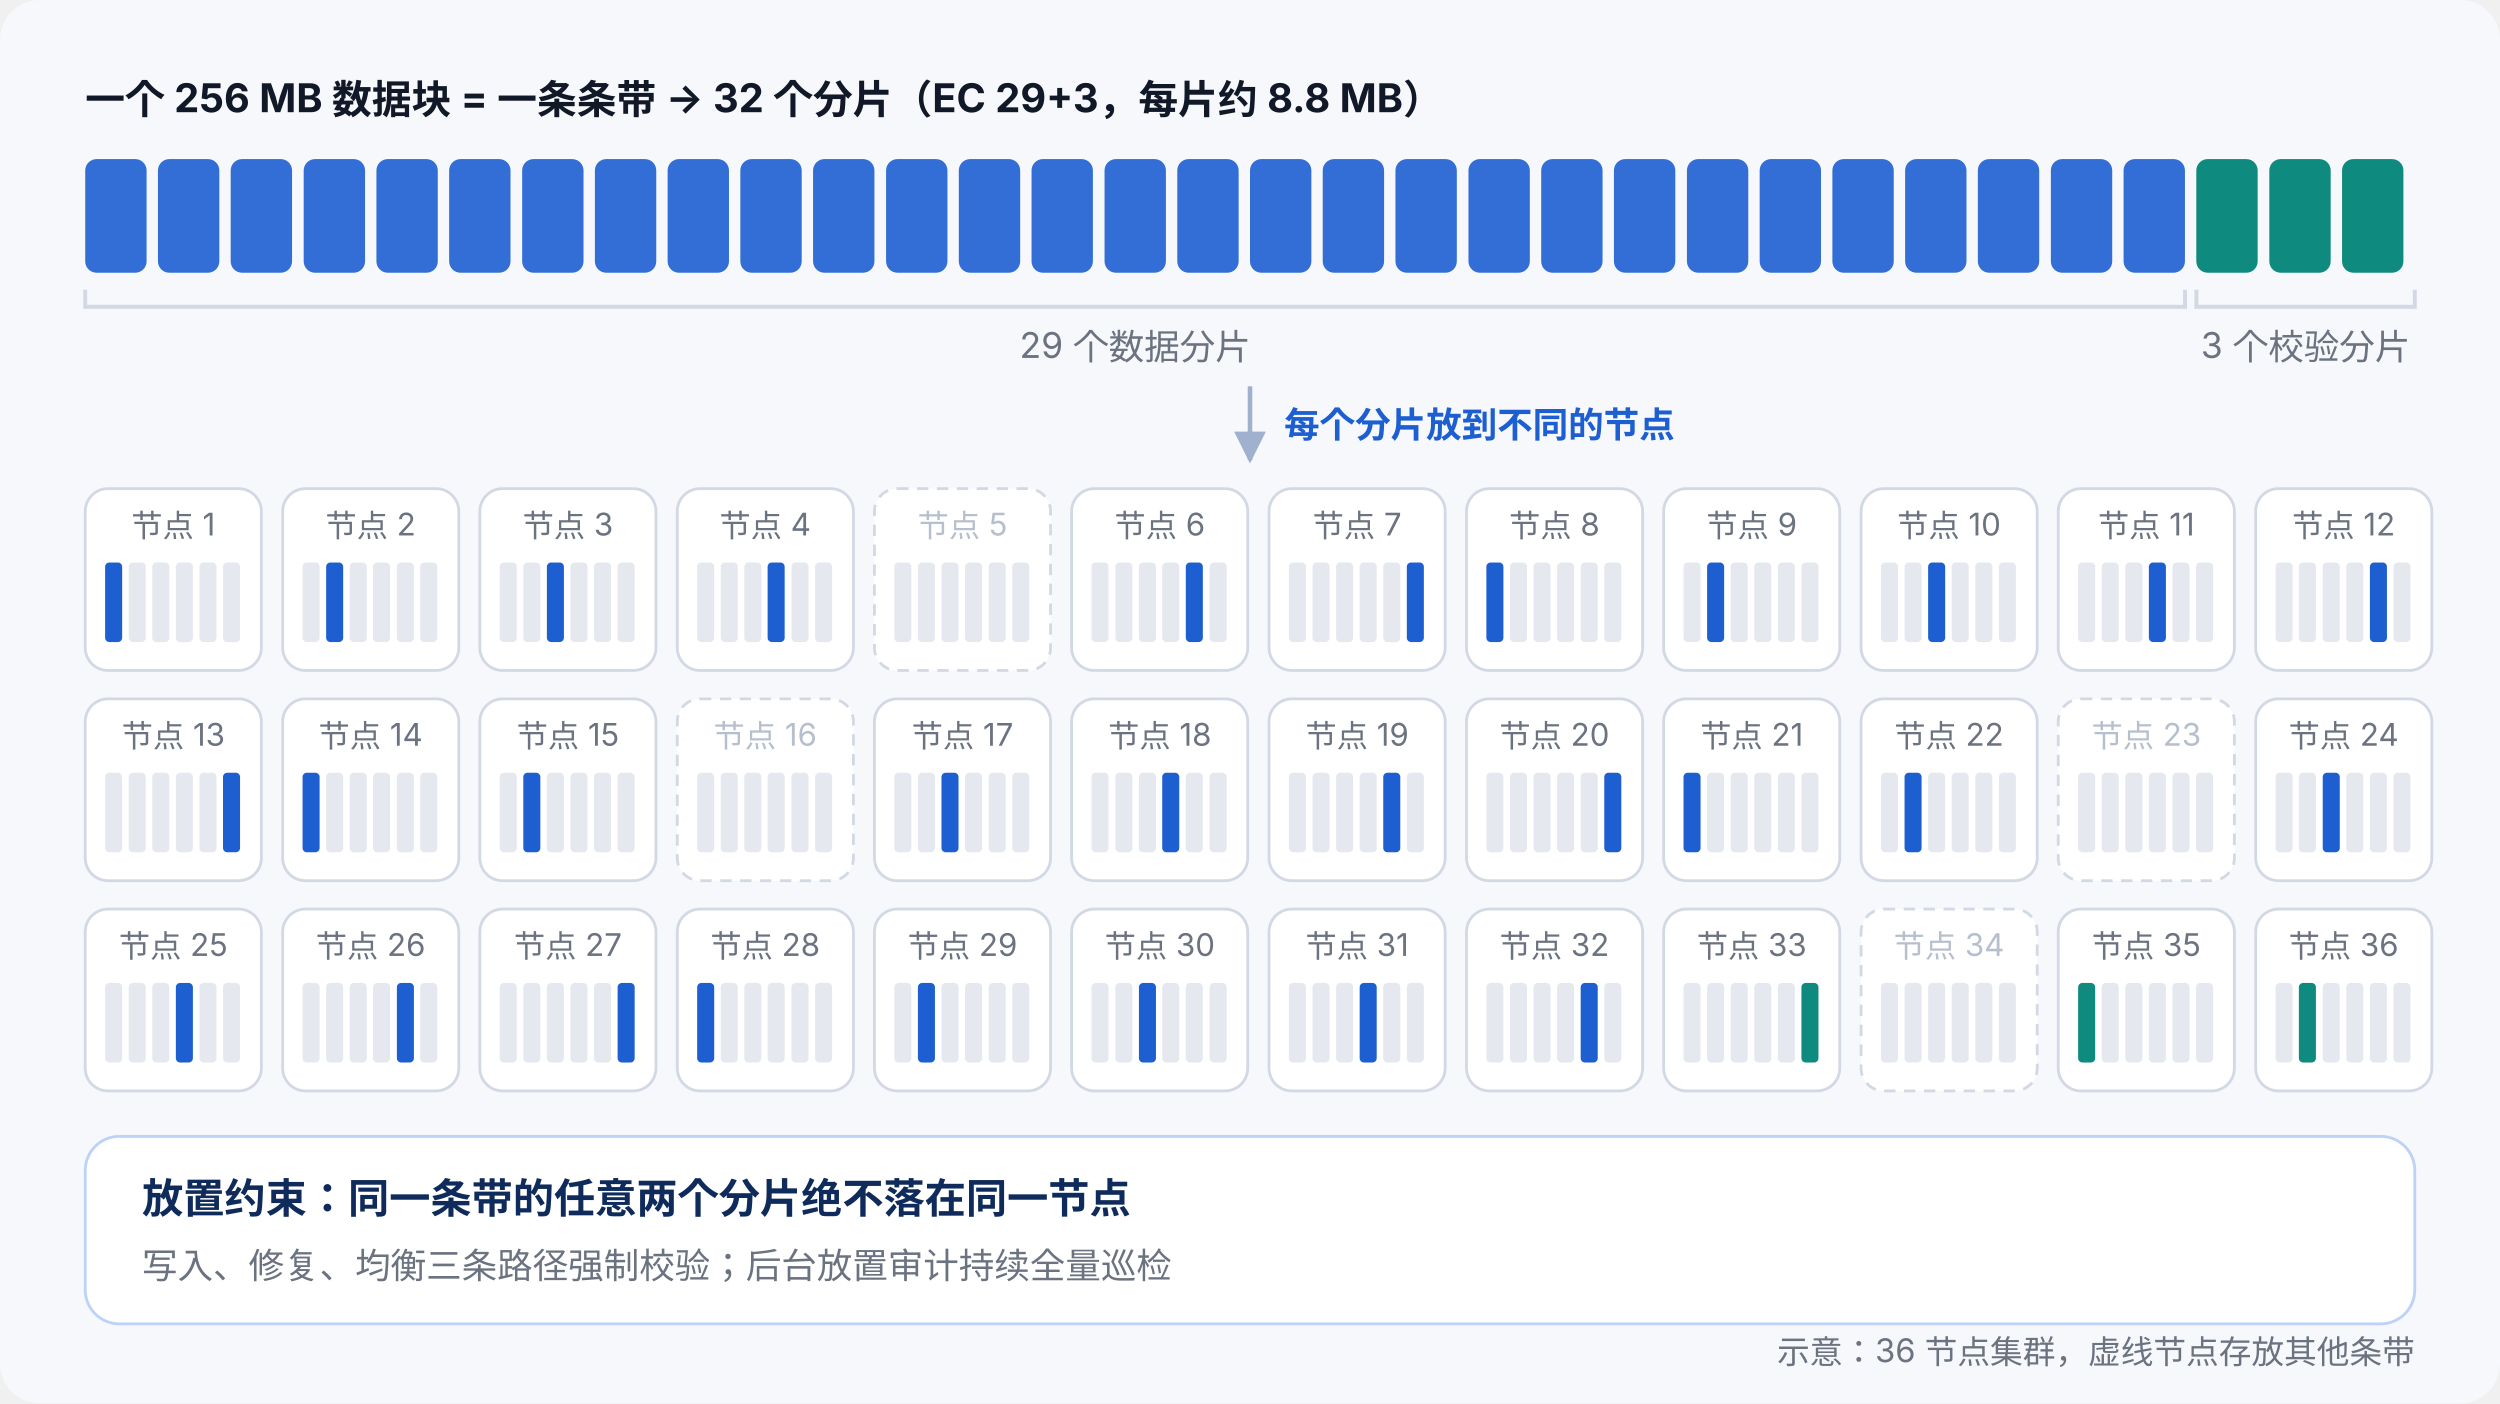
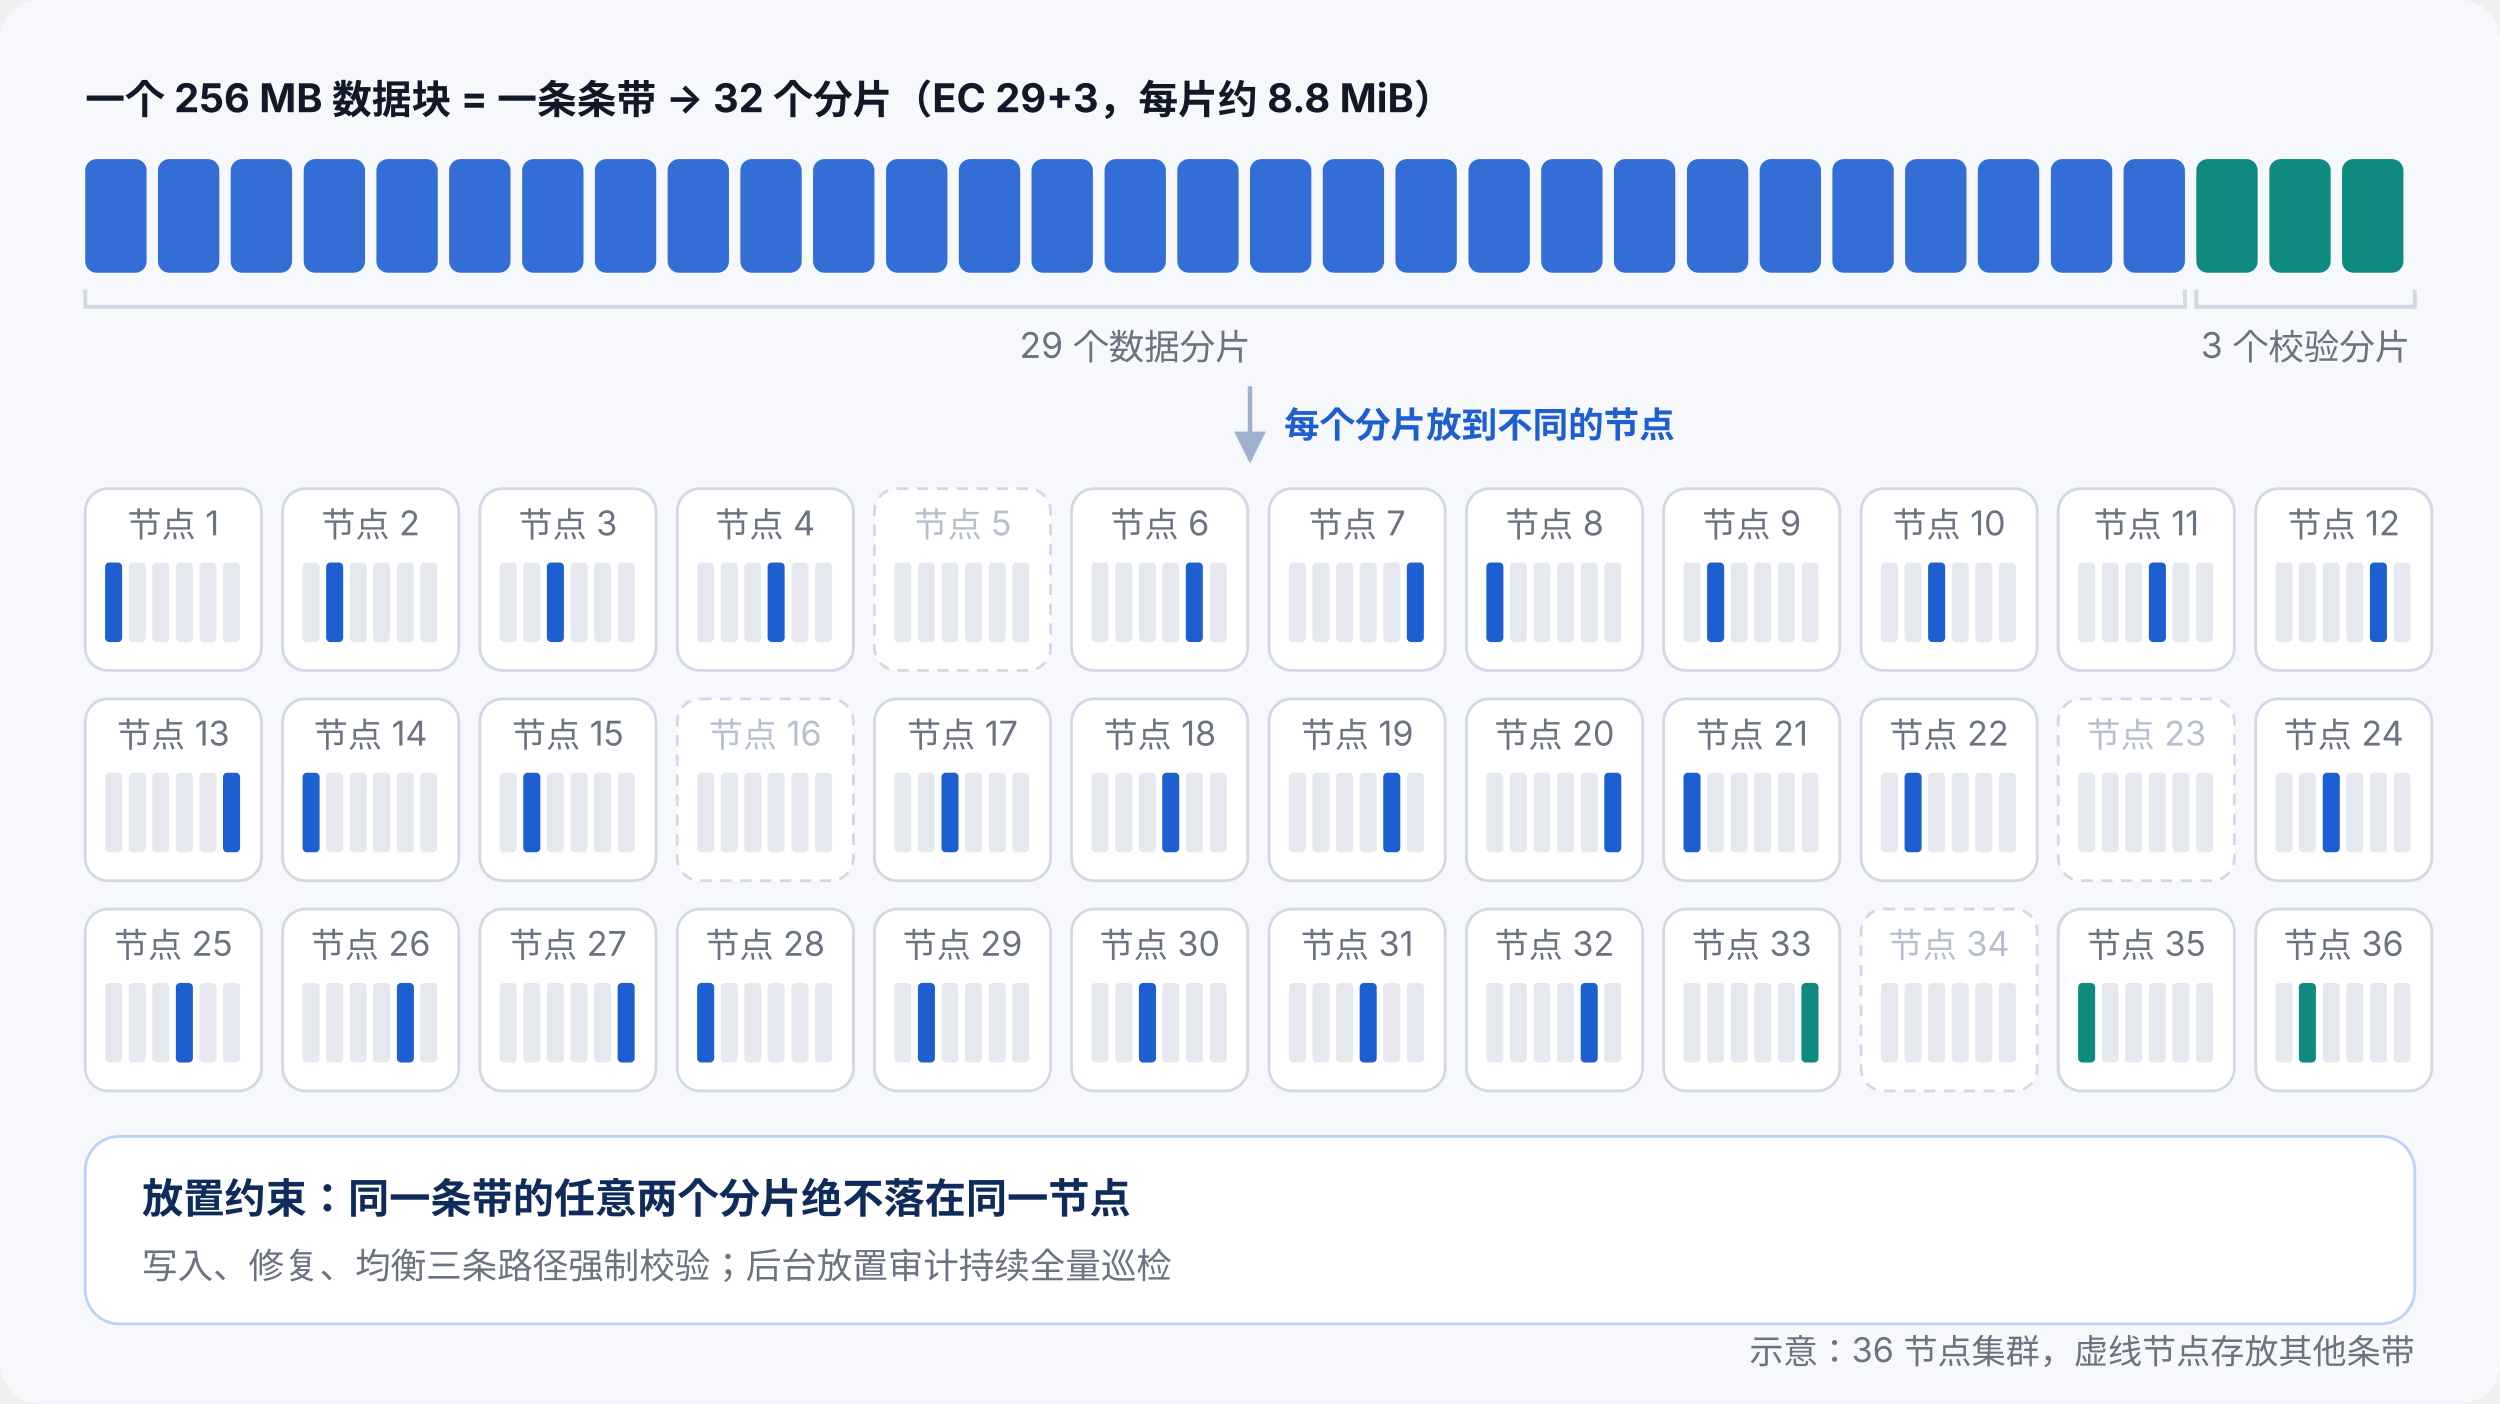
<svg xmlns="http://www.w3.org/2000/svg" viewBox="0 0 880 494" font-family="-apple-system, BlinkMacSystemFont, 'Segoe UI', 'PingFang SC', 'Microsoft YaHei', sans-serif">
  <defs>
    <marker id="ah" viewBox="0 0 10 10" refX="9" refY="5" markerWidth="7" markerHeight="7" orient="auto-start-reverse">
      <path d="M0 0 L10 5 L0 10 z" fill="#9fb1cf" />
    </marker>
    <pattern id="hatch" width="7" height="7" patternUnits="userSpaceOnUse" patternTransform="rotate(45)">
      <rect width="7" height="7" fill="#fbf1df" />
      <line x1="0" y1="0" x2="0" y2="7" stroke="#e6c48a" stroke-width="3" />
    </pattern>
  </defs>
  <rect x="0" y="0" width="880" height="494" rx="14" fill="#f6f8fb" />
-   <text x="30" y="40" font-size="14" fill="#111827" text-anchor="start" font-weight="700">一个 256 MB 数据块 = 一条条带 → 32 个分片（EC 29+3，每片约 8.8 MB）</text>
+   <text x="30" y="40" font-size="14" fill="#111827" text-anchor="start" font-weight="700">一个 256 MB 数据块 = 一条条带 → 32 个分片（EC 29+3，每片约 8.8 MiB）</text>
  <rect x="30.0" y="56" width="21.6" height="40" rx="4" fill="#1d5fd1" opacity="0.9" />
  <rect x="55.6" y="56" width="21.6" height="40" rx="4" fill="#1d5fd1" opacity="0.9" />
  <rect x="81.2" y="56" width="21.6" height="40" rx="4" fill="#1d5fd1" opacity="0.9" />
  <rect x="106.9" y="56" width="21.6" height="40" rx="4" fill="#1d5fd1" opacity="0.9" />
  <rect x="132.5" y="56" width="21.6" height="40" rx="4" fill="#1d5fd1" opacity="0.9" />
  <rect x="158.1" y="56" width="21.6" height="40" rx="4" fill="#1d5fd1" opacity="0.9" />
  <rect x="183.8" y="56" width="21.6" height="40" rx="4" fill="#1d5fd1" opacity="0.9" />
  <rect x="209.4" y="56" width="21.6" height="40" rx="4" fill="#1d5fd1" opacity="0.9" />
  <rect x="235.0" y="56" width="21.6" height="40" rx="4" fill="#1d5fd1" opacity="0.9" />
  <rect x="260.6" y="56" width="21.6" height="40" rx="4" fill="#1d5fd1" opacity="0.9" />
  <rect x="286.2" y="56" width="21.6" height="40" rx="4" fill="#1d5fd1" opacity="0.9" />
  <rect x="311.9" y="56" width="21.6" height="40" rx="4" fill="#1d5fd1" opacity="0.9" />
  <rect x="337.5" y="56" width="21.6" height="40" rx="4" fill="#1d5fd1" opacity="0.9" />
  <rect x="363.1" y="56" width="21.6" height="40" rx="4" fill="#1d5fd1" opacity="0.9" />
  <rect x="388.8" y="56" width="21.6" height="40" rx="4" fill="#1d5fd1" opacity="0.9" />
  <rect x="414.4" y="56" width="21.6" height="40" rx="4" fill="#1d5fd1" opacity="0.9" />
  <rect x="440.0" y="56" width="21.6" height="40" rx="4" fill="#1d5fd1" opacity="0.9" />
  <rect x="465.6" y="56" width="21.6" height="40" rx="4" fill="#1d5fd1" opacity="0.9" />
  <rect x="491.2" y="56" width="21.6" height="40" rx="4" fill="#1d5fd1" opacity="0.9" />
  <rect x="516.9" y="56" width="21.6" height="40" rx="4" fill="#1d5fd1" opacity="0.9" />
  <rect x="542.5" y="56" width="21.6" height="40" rx="4" fill="#1d5fd1" opacity="0.9" />
  <rect x="568.1" y="56" width="21.6" height="40" rx="4" fill="#1d5fd1" opacity="0.9" />
  <rect x="593.8" y="56" width="21.6" height="40" rx="4" fill="#1d5fd1" opacity="0.9" />
  <rect x="619.4" y="56" width="21.6" height="40" rx="4" fill="#1d5fd1" opacity="0.9" />
  <rect x="645.0" y="56" width="21.6" height="40" rx="4" fill="#1d5fd1" opacity="0.9" />
  <rect x="670.6" y="56" width="21.6" height="40" rx="4" fill="#1d5fd1" opacity="0.9" />
  <rect x="696.2" y="56" width="21.6" height="40" rx="4" fill="#1d5fd1" opacity="0.9" />
  <rect x="721.9" y="56" width="21.6" height="40" rx="4" fill="#1d5fd1" opacity="0.9" />
  <rect x="747.5" y="56" width="21.6" height="40" rx="4" fill="#1d5fd1" opacity="0.9" />
  <rect x="773.1" y="56" width="21.6" height="40" rx="4" fill="#0f8a7e" opacity="1" />
  <rect x="798.8" y="56" width="21.6" height="40" rx="4" fill="#0f8a7e" opacity="1" />
  <rect x="824.4" y="56" width="21.6" height="40" rx="4" fill="#0f8a7e" opacity="1" />
  <path d="M30 102 v6 H769.125 v-6" stroke="#d3d9e4" stroke-width="1.4" fill="none" />
  <text x="399.562" y="126" font-size="12.5" fill="#6b7280" text-anchor="middle" font-weight="400">29 个数据分片</text>
  <path d="M773.125 102 v6 H850 v-6" stroke="#d3d9e4" stroke-width="1.4" fill="none" />
  <text x="811.562" y="126" font-size="12.5" fill="#6b7280" text-anchor="middle" font-weight="400">3 个校验分片</text>
  <line x1="440" y1="136" x2="440" y2="162" stroke="#9fb1cf" stroke-width="1.6" marker-end="url(#ah)" />
  <text x="452" y="154" font-size="12.5" fill="#1d5fd1" text-anchor="start" font-weight="600">每个分片放到不同的节点</text>
  <rect x="30.0" y="172" width="62" height="64" rx="8" fill="#fff" stroke="#d3d9e4" />
-   <text x="61.0" y="189" font-size="11" fill="#6b7280" text-anchor="middle" font-weight="400">节点 1</text>
+   <text x="61.0" y="189" font-size="12" fill="#6b7280" text-anchor="middle" font-weight="400">节点 1</text>
  <rect x="37.0" y="198" width="6" height="28" rx="1.5" fill="#1d5fd1" />
  <rect x="45.3" y="198" width="6" height="28" rx="1.5" fill="#e5e8ef" />
  <rect x="53.6" y="198" width="6" height="28" rx="1.5" fill="#e5e8ef" />
  <rect x="61.9" y="198" width="6" height="28" rx="1.5" fill="#e5e8ef" />
  <rect x="70.2" y="198" width="6" height="28" rx="1.5" fill="#e5e8ef" />
  <rect x="78.5" y="198" width="6" height="28" rx="1.5" fill="#e5e8ef" />
  <rect x="99.5" y="172" width="62" height="64" rx="8" fill="#fff" stroke="#d3d9e4" />
-   <text x="130.45" y="189" font-size="11" fill="#6b7280" text-anchor="middle" font-weight="400">节点 2</text>
+   <text x="130.45" y="189" font-size="12" fill="#6b7280" text-anchor="middle" font-weight="400">节点 2</text>
  <rect x="106.5" y="198" width="6" height="28" rx="1.5" fill="#e5e8ef" />
  <rect x="114.8" y="198" width="6" height="28" rx="1.5" fill="#1d5fd1" />
  <rect x="123.1" y="198" width="6" height="28" rx="1.5" fill="#e5e8ef" />
  <rect x="131.3" y="198" width="6" height="28" rx="1.5" fill="#e5e8ef" />
  <rect x="139.7" y="198" width="6" height="28" rx="1.5" fill="#e5e8ef" />
  <rect x="147.9" y="198" width="6" height="28" rx="1.5" fill="#e5e8ef" />
  <rect x="168.9" y="172" width="62" height="64" rx="8" fill="#fff" stroke="#d3d9e4" />
-   <text x="199.9" y="189" font-size="11" fill="#6b7280" text-anchor="middle" font-weight="400">节点 3</text>
+   <text x="199.9" y="189" font-size="12" fill="#6b7280" text-anchor="middle" font-weight="400">节点 3</text>
  <rect x="175.9" y="198" width="6" height="28" rx="1.5" fill="#e5e8ef" />
  <rect x="184.2" y="198" width="6" height="28" rx="1.5" fill="#e5e8ef" />
  <rect x="192.5" y="198" width="6" height="28" rx="1.5" fill="#1d5fd1" />
  <rect x="200.8" y="198" width="6" height="28" rx="1.5" fill="#e5e8ef" />
  <rect x="209.1" y="198" width="6" height="28" rx="1.5" fill="#e5e8ef" />
  <rect x="217.4" y="198" width="6" height="28" rx="1.5" fill="#e5e8ef" />
  <rect x="238.4" y="172" width="62" height="64" rx="8" fill="#fff" stroke="#d3d9e4" />
-   <text x="269.35" y="189" font-size="11" fill="#6b7280" text-anchor="middle" font-weight="400">节点 4</text>
+   <text x="269.35" y="189" font-size="12" fill="#6b7280" text-anchor="middle" font-weight="400">节点 4</text>
  <rect x="245.4" y="198" width="6" height="28" rx="1.5" fill="#e5e8ef" />
  <rect x="253.7" y="198" width="6" height="28" rx="1.5" fill="#e5e8ef" />
  <rect x="262.0" y="198" width="6" height="28" rx="1.5" fill="#e5e8ef" />
  <rect x="270.2" y="198" width="6" height="28" rx="1.5" fill="#1d5fd1" />
  <rect x="278.6" y="198" width="6" height="28" rx="1.5" fill="#e5e8ef" />
  <rect x="286.9" y="198" width="6" height="28" rx="1.5" fill="#e5e8ef" />
  <rect x="307.8" y="172" width="62" height="64" rx="8" fill="#fff" stroke="#d3d9e4" stroke-dasharray="4 3" />
-   <text x="338.8" y="189" font-size="11" fill="#b6bfcd" text-anchor="middle" font-weight="400">节点 5</text>
+   <text x="338.8" y="189" font-size="12" fill="#b6bfcd" text-anchor="middle" font-weight="400">节点 5</text>
  <rect x="314.8" y="198" width="6" height="28" rx="1.5" fill="#e5e8ef" />
  <rect x="323.1" y="198" width="6" height="28" rx="1.5" fill="#e5e8ef" />
  <rect x="331.4" y="198" width="6" height="28" rx="1.5" fill="#e5e8ef" />
  <rect x="339.7" y="198" width="6" height="28" rx="1.5" fill="#e5e8ef" />
  <rect x="348.0" y="198" width="6" height="28" rx="1.5" fill="#e5e8ef" />
  <rect x="356.3" y="198" width="6" height="28" rx="1.5" fill="#e5e8ef" />
  <rect x="377.2" y="172" width="62" height="64" rx="8" fill="#fff" stroke="#d3d9e4" />
-   <text x="408.25" y="189" font-size="11" fill="#6b7280" text-anchor="middle" font-weight="400">节点 6</text>
+   <text x="408.25" y="189" font-size="12" fill="#6b7280" text-anchor="middle" font-weight="400">节点 6</text>
  <rect x="384.2" y="198" width="6" height="28" rx="1.5" fill="#e5e8ef" />
  <rect x="392.6" y="198" width="6" height="28" rx="1.5" fill="#e5e8ef" />
  <rect x="400.9" y="198" width="6" height="28" rx="1.5" fill="#e5e8ef" />
  <rect x="409.1" y="198" width="6" height="28" rx="1.5" fill="#e5e8ef" />
  <rect x="417.4" y="198" width="6" height="28" rx="1.5" fill="#1d5fd1" />
  <rect x="425.8" y="198" width="6" height="28" rx="1.5" fill="#e5e8ef" />
  <rect x="446.7" y="172" width="62" height="64" rx="8" fill="#fff" stroke="#d3d9e4" />
-   <text x="477.7" y="189" font-size="11" fill="#6b7280" text-anchor="middle" font-weight="400">节点 7</text>
+   <text x="477.7" y="189" font-size="12" fill="#6b7280" text-anchor="middle" font-weight="400">节点 7</text>
  <rect x="453.7" y="198" width="6" height="28" rx="1.5" fill="#e5e8ef" />
  <rect x="462.0" y="198" width="6" height="28" rx="1.5" fill="#e5e8ef" />
  <rect x="470.3" y="198" width="6" height="28" rx="1.5" fill="#e5e8ef" />
  <rect x="478.6" y="198" width="6" height="28" rx="1.5" fill="#e5e8ef" />
  <rect x="486.9" y="198" width="6" height="28" rx="1.5" fill="#e5e8ef" />
  <rect x="495.2" y="198" width="6" height="28" rx="1.5" fill="#1d5fd1" />
  <rect x="516.2" y="172" width="62" height="64" rx="8" fill="#fff" stroke="#d3d9e4" />
-   <text x="547.15" y="189" font-size="11" fill="#6b7280" text-anchor="middle" font-weight="400">节点 8</text>
+   <text x="547.15" y="189" font-size="12" fill="#6b7280" text-anchor="middle" font-weight="400">节点 8</text>
  <rect x="523.2" y="198" width="6" height="28" rx="1.5" fill="#1d5fd1" />
  <rect x="531.5" y="198" width="6" height="28" rx="1.5" fill="#e5e8ef" />
  <rect x="539.8" y="198" width="6" height="28" rx="1.5" fill="#e5e8ef" />
  <rect x="548.1" y="198" width="6" height="28" rx="1.5" fill="#e5e8ef" />
  <rect x="556.4" y="198" width="6" height="28" rx="1.5" fill="#e5e8ef" />
  <rect x="564.7" y="198" width="6" height="28" rx="1.5" fill="#e5e8ef" />
  <rect x="585.6" y="172" width="62" height="64" rx="8" fill="#fff" stroke="#d3d9e4" />
-   <text x="616.6" y="189" font-size="11" fill="#6b7280" text-anchor="middle" font-weight="400">节点 9</text>
+   <text x="616.6" y="189" font-size="12" fill="#6b7280" text-anchor="middle" font-weight="400">节点 9</text>
  <rect x="592.6" y="198" width="6" height="28" rx="1.5" fill="#e5e8ef" />
  <rect x="600.9" y="198" width="6" height="28" rx="1.5" fill="#1d5fd1" />
  <rect x="609.2" y="198" width="6" height="28" rx="1.5" fill="#e5e8ef" />
  <rect x="617.5" y="198" width="6" height="28" rx="1.5" fill="#e5e8ef" />
  <rect x="625.8" y="198" width="6" height="28" rx="1.5" fill="#e5e8ef" />
  <rect x="634.1" y="198" width="6" height="28" rx="1.5" fill="#e5e8ef" />
  <rect x="655.1" y="172" width="62" height="64" rx="8" fill="#fff" stroke="#d3d9e4" />
-   <text x="686.05" y="189" font-size="11" fill="#6b7280" text-anchor="middle" font-weight="400">节点 10</text>
+   <text x="686.05" y="189" font-size="12" fill="#6b7280" text-anchor="middle" font-weight="400">节点 10</text>
  <rect x="662.1" y="198" width="6" height="28" rx="1.5" fill="#e5e8ef" />
  <rect x="670.4" y="198" width="6" height="28" rx="1.5" fill="#e5e8ef" />
  <rect x="678.7" y="198" width="6" height="28" rx="1.5" fill="#1d5fd1" />
  <rect x="687.0" y="198" width="6" height="28" rx="1.5" fill="#e5e8ef" />
  <rect x="695.3" y="198" width="6" height="28" rx="1.5" fill="#e5e8ef" />
  <rect x="703.6" y="198" width="6" height="28" rx="1.5" fill="#e5e8ef" />
  <rect x="724.5" y="172" width="62" height="64" rx="8" fill="#fff" stroke="#d3d9e4" />
-   <text x="755.5" y="189" font-size="11" fill="#6b7280" text-anchor="middle" font-weight="400">节点 11</text>
+   <text x="755.5" y="189" font-size="12" fill="#6b7280" text-anchor="middle" font-weight="400">节点 11</text>
  <rect x="731.5" y="198" width="6" height="28" rx="1.5" fill="#e5e8ef" />
  <rect x="739.8" y="198" width="6" height="28" rx="1.5" fill="#e5e8ef" />
  <rect x="748.1" y="198" width="6" height="28" rx="1.5" fill="#e5e8ef" />
  <rect x="756.4" y="198" width="6" height="28" rx="1.5" fill="#1d5fd1" />
  <rect x="764.7" y="198" width="6" height="28" rx="1.5" fill="#e5e8ef" />
  <rect x="773.0" y="198" width="6" height="28" rx="1.5" fill="#e5e8ef" />
  <rect x="794.0" y="172" width="62" height="64" rx="8" fill="#fff" stroke="#d3d9e4" />
-   <text x="824.95" y="189" font-size="11" fill="#6b7280" text-anchor="middle" font-weight="400">节点 12</text>
+   <text x="824.95" y="189" font-size="12" fill="#6b7280" text-anchor="middle" font-weight="400">节点 12</text>
  <rect x="801.0" y="198" width="6" height="28" rx="1.5" fill="#e5e8ef" />
  <rect x="809.2" y="198" width="6" height="28" rx="1.5" fill="#e5e8ef" />
  <rect x="817.6" y="198" width="6" height="28" rx="1.5" fill="#e5e8ef" />
  <rect x="825.9" y="198" width="6" height="28" rx="1.5" fill="#e5e8ef" />
  <rect x="834.2" y="198" width="6" height="28" rx="1.5" fill="#1d5fd1" />
  <rect x="842.5" y="198" width="6" height="28" rx="1.5" fill="#e5e8ef" />
  <rect x="30.0" y="246" width="62" height="64" rx="8" fill="#fff" stroke="#d3d9e4" />
-   <text x="61.0" y="263" font-size="11" fill="#6b7280" text-anchor="middle" font-weight="400">节点 13</text>
+   <text x="61.0" y="263" font-size="12" fill="#6b7280" text-anchor="middle" font-weight="400">节点 13</text>
  <rect x="37.0" y="272" width="6" height="28" rx="1.5" fill="#e5e8ef" />
  <rect x="45.3" y="272" width="6" height="28" rx="1.5" fill="#e5e8ef" />
  <rect x="53.6" y="272" width="6" height="28" rx="1.5" fill="#e5e8ef" />
  <rect x="61.9" y="272" width="6" height="28" rx="1.5" fill="#e5e8ef" />
  <rect x="70.2" y="272" width="6" height="28" rx="1.5" fill="#e5e8ef" />
  <rect x="78.5" y="272" width="6" height="28" rx="1.5" fill="#1d5fd1" />
  <rect x="99.5" y="246" width="62" height="64" rx="8" fill="#fff" stroke="#d3d9e4" />
-   <text x="130.45" y="263" font-size="11" fill="#6b7280" text-anchor="middle" font-weight="400">节点 14</text>
+   <text x="130.45" y="263" font-size="12" fill="#6b7280" text-anchor="middle" font-weight="400">节点 14</text>
  <rect x="106.5" y="272" width="6" height="28" rx="1.5" fill="#1d5fd1" />
  <rect x="114.8" y="272" width="6" height="28" rx="1.5" fill="#e5e8ef" />
  <rect x="123.1" y="272" width="6" height="28" rx="1.5" fill="#e5e8ef" />
  <rect x="131.3" y="272" width="6" height="28" rx="1.5" fill="#e5e8ef" />
  <rect x="139.7" y="272" width="6" height="28" rx="1.5" fill="#e5e8ef" />
  <rect x="147.9" y="272" width="6" height="28" rx="1.5" fill="#e5e8ef" />
  <rect x="168.9" y="246" width="62" height="64" rx="8" fill="#fff" stroke="#d3d9e4" />
-   <text x="199.9" y="263" font-size="11" fill="#6b7280" text-anchor="middle" font-weight="400">节点 15</text>
+   <text x="199.9" y="263" font-size="12" fill="#6b7280" text-anchor="middle" font-weight="400">节点 15</text>
  <rect x="175.9" y="272" width="6" height="28" rx="1.5" fill="#e5e8ef" />
  <rect x="184.2" y="272" width="6" height="28" rx="1.5" fill="#1d5fd1" />
  <rect x="192.5" y="272" width="6" height="28" rx="1.5" fill="#e5e8ef" />
  <rect x="200.8" y="272" width="6" height="28" rx="1.5" fill="#e5e8ef" />
  <rect x="209.1" y="272" width="6" height="28" rx="1.5" fill="#e5e8ef" />
  <rect x="217.4" y="272" width="6" height="28" rx="1.5" fill="#e5e8ef" />
  <rect x="238.4" y="246" width="62" height="64" rx="8" fill="#fff" stroke="#d3d9e4" stroke-dasharray="4 3" />
-   <text x="269.35" y="263" font-size="11" fill="#b6bfcd" text-anchor="middle" font-weight="400">节点 16</text>
+   <text x="269.35" y="263" font-size="12" fill="#b6bfcd" text-anchor="middle" font-weight="400">节点 16</text>
  <rect x="245.4" y="272" width="6" height="28" rx="1.5" fill="#e5e8ef" />
  <rect x="253.7" y="272" width="6" height="28" rx="1.5" fill="#e5e8ef" />
  <rect x="262.0" y="272" width="6" height="28" rx="1.5" fill="#e5e8ef" />
  <rect x="270.2" y="272" width="6" height="28" rx="1.5" fill="#e5e8ef" />
  <rect x="278.6" y="272" width="6" height="28" rx="1.5" fill="#e5e8ef" />
  <rect x="286.9" y="272" width="6" height="28" rx="1.5" fill="#e5e8ef" />
  <rect x="307.8" y="246" width="62" height="64" rx="8" fill="#fff" stroke="#d3d9e4" />
-   <text x="338.8" y="263" font-size="11" fill="#6b7280" text-anchor="middle" font-weight="400">节点 17</text>
+   <text x="338.8" y="263" font-size="12" fill="#6b7280" text-anchor="middle" font-weight="400">节点 17</text>
  <rect x="314.8" y="272" width="6" height="28" rx="1.5" fill="#e5e8ef" />
  <rect x="323.1" y="272" width="6" height="28" rx="1.5" fill="#e5e8ef" />
  <rect x="331.4" y="272" width="6" height="28" rx="1.5" fill="#1d5fd1" />
  <rect x="339.7" y="272" width="6" height="28" rx="1.5" fill="#e5e8ef" />
  <rect x="348.0" y="272" width="6" height="28" rx="1.5" fill="#e5e8ef" />
  <rect x="356.3" y="272" width="6" height="28" rx="1.5" fill="#e5e8ef" />
  <rect x="377.2" y="246" width="62" height="64" rx="8" fill="#fff" stroke="#d3d9e4" />
-   <text x="408.25" y="263" font-size="11" fill="#6b7280" text-anchor="middle" font-weight="400">节点 18</text>
+   <text x="408.25" y="263" font-size="12" fill="#6b7280" text-anchor="middle" font-weight="400">节点 18</text>
  <rect x="384.2" y="272" width="6" height="28" rx="1.5" fill="#e5e8ef" />
  <rect x="392.6" y="272" width="6" height="28" rx="1.5" fill="#e5e8ef" />
  <rect x="400.9" y="272" width="6" height="28" rx="1.5" fill="#e5e8ef" />
  <rect x="409.1" y="272" width="6" height="28" rx="1.5" fill="#1d5fd1" />
  <rect x="417.4" y="272" width="6" height="28" rx="1.5" fill="#e5e8ef" />
  <rect x="425.8" y="272" width="6" height="28" rx="1.5" fill="#e5e8ef" />
  <rect x="446.7" y="246" width="62" height="64" rx="8" fill="#fff" stroke="#d3d9e4" />
-   <text x="477.7" y="263" font-size="11" fill="#6b7280" text-anchor="middle" font-weight="400">节点 19</text>
+   <text x="477.7" y="263" font-size="12" fill="#6b7280" text-anchor="middle" font-weight="400">节点 19</text>
  <rect x="453.7" y="272" width="6" height="28" rx="1.5" fill="#e5e8ef" />
  <rect x="462.0" y="272" width="6" height="28" rx="1.5" fill="#e5e8ef" />
  <rect x="470.3" y="272" width="6" height="28" rx="1.5" fill="#e5e8ef" />
  <rect x="478.6" y="272" width="6" height="28" rx="1.5" fill="#e5e8ef" />
  <rect x="486.9" y="272" width="6" height="28" rx="1.5" fill="#1d5fd1" />
  <rect x="495.2" y="272" width="6" height="28" rx="1.5" fill="#e5e8ef" />
  <rect x="516.2" y="246" width="62" height="64" rx="8" fill="#fff" stroke="#d3d9e4" />
-   <text x="547.15" y="263" font-size="11" fill="#6b7280" text-anchor="middle" font-weight="400">节点 20</text>
+   <text x="547.15" y="263" font-size="12" fill="#6b7280" text-anchor="middle" font-weight="400">节点 20</text>
  <rect x="523.2" y="272" width="6" height="28" rx="1.5" fill="#e5e8ef" />
  <rect x="531.5" y="272" width="6" height="28" rx="1.5" fill="#e5e8ef" />
  <rect x="539.8" y="272" width="6" height="28" rx="1.5" fill="#e5e8ef" />
  <rect x="548.1" y="272" width="6" height="28" rx="1.5" fill="#e5e8ef" />
  <rect x="556.4" y="272" width="6" height="28" rx="1.5" fill="#e5e8ef" />
  <rect x="564.7" y="272" width="6" height="28" rx="1.5" fill="#1d5fd1" />
  <rect x="585.6" y="246" width="62" height="64" rx="8" fill="#fff" stroke="#d3d9e4" />
-   <text x="616.6" y="263" font-size="11" fill="#6b7280" text-anchor="middle" font-weight="400">节点 21</text>
+   <text x="616.6" y="263" font-size="12" fill="#6b7280" text-anchor="middle" font-weight="400">节点 21</text>
  <rect x="592.6" y="272" width="6" height="28" rx="1.5" fill="#1d5fd1" />
  <rect x="600.9" y="272" width="6" height="28" rx="1.5" fill="#e5e8ef" />
  <rect x="609.2" y="272" width="6" height="28" rx="1.5" fill="#e5e8ef" />
  <rect x="617.5" y="272" width="6" height="28" rx="1.5" fill="#e5e8ef" />
  <rect x="625.8" y="272" width="6" height="28" rx="1.5" fill="#e5e8ef" />
  <rect x="634.1" y="272" width="6" height="28" rx="1.5" fill="#e5e8ef" />
  <rect x="655.1" y="246" width="62" height="64" rx="8" fill="#fff" stroke="#d3d9e4" />
-   <text x="686.05" y="263" font-size="11" fill="#6b7280" text-anchor="middle" font-weight="400">节点 22</text>
+   <text x="686.05" y="263" font-size="12" fill="#6b7280" text-anchor="middle" font-weight="400">节点 22</text>
  <rect x="662.1" y="272" width="6" height="28" rx="1.5" fill="#e5e8ef" />
  <rect x="670.4" y="272" width="6" height="28" rx="1.5" fill="#1d5fd1" />
  <rect x="678.7" y="272" width="6" height="28" rx="1.5" fill="#e5e8ef" />
  <rect x="687.0" y="272" width="6" height="28" rx="1.5" fill="#e5e8ef" />
  <rect x="695.3" y="272" width="6" height="28" rx="1.5" fill="#e5e8ef" />
  <rect x="703.6" y="272" width="6" height="28" rx="1.5" fill="#e5e8ef" />
  <rect x="724.5" y="246" width="62" height="64" rx="8" fill="#fff" stroke="#d3d9e4" stroke-dasharray="4 3" />
-   <text x="755.5" y="263" font-size="11" fill="#b6bfcd" text-anchor="middle" font-weight="400">节点 23</text>
+   <text x="755.5" y="263" font-size="12" fill="#b6bfcd" text-anchor="middle" font-weight="400">节点 23</text>
  <rect x="731.5" y="272" width="6" height="28" rx="1.5" fill="#e5e8ef" />
  <rect x="739.8" y="272" width="6" height="28" rx="1.5" fill="#e5e8ef" />
  <rect x="748.1" y="272" width="6" height="28" rx="1.5" fill="#e5e8ef" />
  <rect x="756.4" y="272" width="6" height="28" rx="1.5" fill="#e5e8ef" />
  <rect x="764.7" y="272" width="6" height="28" rx="1.5" fill="#e5e8ef" />
  <rect x="773.0" y="272" width="6" height="28" rx="1.5" fill="#e5e8ef" />
  <rect x="794.0" y="246" width="62" height="64" rx="8" fill="#fff" stroke="#d3d9e4" />
-   <text x="824.95" y="263" font-size="11" fill="#6b7280" text-anchor="middle" font-weight="400">节点 24</text>
+   <text x="824.95" y="263" font-size="12" fill="#6b7280" text-anchor="middle" font-weight="400">节点 24</text>
  <rect x="801.0" y="272" width="6" height="28" rx="1.5" fill="#e5e8ef" />
  <rect x="809.2" y="272" width="6" height="28" rx="1.5" fill="#e5e8ef" />
  <rect x="817.6" y="272" width="6" height="28" rx="1.5" fill="#1d5fd1" />
  <rect x="825.9" y="272" width="6" height="28" rx="1.5" fill="#e5e8ef" />
  <rect x="834.2" y="272" width="6" height="28" rx="1.5" fill="#e5e8ef" />
  <rect x="842.5" y="272" width="6" height="28" rx="1.5" fill="#e5e8ef" />
  <rect x="30.0" y="320" width="62" height="64" rx="8" fill="#fff" stroke="#d3d9e4" />
-   <text x="61.0" y="337" font-size="11" fill="#6b7280" text-anchor="middle" font-weight="400">节点 25</text>
+   <text x="61.0" y="337" font-size="12" fill="#6b7280" text-anchor="middle" font-weight="400">节点 25</text>
  <rect x="37.0" y="346" width="6" height="28" rx="1.5" fill="#e5e8ef" />
  <rect x="45.3" y="346" width="6" height="28" rx="1.5" fill="#e5e8ef" />
  <rect x="53.6" y="346" width="6" height="28" rx="1.5" fill="#e5e8ef" />
  <rect x="61.9" y="346" width="6" height="28" rx="1.5" fill="#1d5fd1" />
  <rect x="70.2" y="346" width="6" height="28" rx="1.5" fill="#e5e8ef" />
  <rect x="78.5" y="346" width="6" height="28" rx="1.5" fill="#e5e8ef" />
  <rect x="99.5" y="320" width="62" height="64" rx="8" fill="#fff" stroke="#d3d9e4" />
-   <text x="130.45" y="337" font-size="11" fill="#6b7280" text-anchor="middle" font-weight="400">节点 26</text>
+   <text x="130.45" y="337" font-size="12" fill="#6b7280" text-anchor="middle" font-weight="400">节点 26</text>
  <rect x="106.5" y="346" width="6" height="28" rx="1.5" fill="#e5e8ef" />
  <rect x="114.8" y="346" width="6" height="28" rx="1.5" fill="#e5e8ef" />
  <rect x="123.1" y="346" width="6" height="28" rx="1.5" fill="#e5e8ef" />
  <rect x="131.3" y="346" width="6" height="28" rx="1.5" fill="#e5e8ef" />
  <rect x="139.7" y="346" width="6" height="28" rx="1.5" fill="#1d5fd1" />
  <rect x="147.9" y="346" width="6" height="28" rx="1.5" fill="#e5e8ef" />
  <rect x="168.9" y="320" width="62" height="64" rx="8" fill="#fff" stroke="#d3d9e4" />
-   <text x="199.9" y="337" font-size="11" fill="#6b7280" text-anchor="middle" font-weight="400">节点 27</text>
+   <text x="199.9" y="337" font-size="12" fill="#6b7280" text-anchor="middle" font-weight="400">节点 27</text>
  <rect x="175.9" y="346" width="6" height="28" rx="1.5" fill="#e5e8ef" />
  <rect x="184.2" y="346" width="6" height="28" rx="1.5" fill="#e5e8ef" />
  <rect x="192.5" y="346" width="6" height="28" rx="1.5" fill="#e5e8ef" />
  <rect x="200.8" y="346" width="6" height="28" rx="1.5" fill="#e5e8ef" />
  <rect x="209.1" y="346" width="6" height="28" rx="1.5" fill="#e5e8ef" />
  <rect x="217.4" y="346" width="6" height="28" rx="1.5" fill="#1d5fd1" />
  <rect x="238.4" y="320" width="62" height="64" rx="8" fill="#fff" stroke="#d3d9e4" />
-   <text x="269.35" y="337" font-size="11" fill="#6b7280" text-anchor="middle" font-weight="400">节点 28</text>
+   <text x="269.35" y="337" font-size="12" fill="#6b7280" text-anchor="middle" font-weight="400">节点 28</text>
  <rect x="245.4" y="346" width="6" height="28" rx="1.5" fill="#1d5fd1" />
  <rect x="253.7" y="346" width="6" height="28" rx="1.5" fill="#e5e8ef" />
  <rect x="262.0" y="346" width="6" height="28" rx="1.5" fill="#e5e8ef" />
  <rect x="270.2" y="346" width="6" height="28" rx="1.5" fill="#e5e8ef" />
  <rect x="278.6" y="346" width="6" height="28" rx="1.5" fill="#e5e8ef" />
  <rect x="286.9" y="346" width="6" height="28" rx="1.5" fill="#e5e8ef" />
  <rect x="307.8" y="320" width="62" height="64" rx="8" fill="#fff" stroke="#d3d9e4" />
-   <text x="338.8" y="337" font-size="11" fill="#6b7280" text-anchor="middle" font-weight="400">节点 29</text>
+   <text x="338.8" y="337" font-size="12" fill="#6b7280" text-anchor="middle" font-weight="400">节点 29</text>
  <rect x="314.8" y="346" width="6" height="28" rx="1.5" fill="#e5e8ef" />
  <rect x="323.1" y="346" width="6" height="28" rx="1.5" fill="#1d5fd1" />
  <rect x="331.4" y="346" width="6" height="28" rx="1.5" fill="#e5e8ef" />
  <rect x="339.7" y="346" width="6" height="28" rx="1.5" fill="#e5e8ef" />
  <rect x="348.0" y="346" width="6" height="28" rx="1.5" fill="#e5e8ef" />
  <rect x="356.3" y="346" width="6" height="28" rx="1.5" fill="#e5e8ef" />
  <rect x="377.2" y="320" width="62" height="64" rx="8" fill="#fff" stroke="#d3d9e4" />
-   <text x="408.25" y="337" font-size="11" fill="#6b7280" text-anchor="middle" font-weight="400">节点 30</text>
+   <text x="408.25" y="337" font-size="12" fill="#6b7280" text-anchor="middle" font-weight="400">节点 30</text>
  <rect x="384.2" y="346" width="6" height="28" rx="1.5" fill="#e5e8ef" />
  <rect x="392.6" y="346" width="6" height="28" rx="1.5" fill="#e5e8ef" />
  <rect x="400.9" y="346" width="6" height="28" rx="1.5" fill="#1d5fd1" />
  <rect x="409.1" y="346" width="6" height="28" rx="1.5" fill="#e5e8ef" />
  <rect x="417.4" y="346" width="6" height="28" rx="1.5" fill="#e5e8ef" />
  <rect x="425.8" y="346" width="6" height="28" rx="1.5" fill="#e5e8ef" />
  <rect x="446.7" y="320" width="62" height="64" rx="8" fill="#fff" stroke="#d3d9e4" />
-   <text x="477.7" y="337" font-size="11" fill="#6b7280" text-anchor="middle" font-weight="400">节点 31</text>
+   <text x="477.7" y="337" font-size="12" fill="#6b7280" text-anchor="middle" font-weight="400">节点 31</text>
  <rect x="453.7" y="346" width="6" height="28" rx="1.5" fill="#e5e8ef" />
  <rect x="462.0" y="346" width="6" height="28" rx="1.5" fill="#e5e8ef" />
  <rect x="470.3" y="346" width="6" height="28" rx="1.5" fill="#e5e8ef" />
  <rect x="478.6" y="346" width="6" height="28" rx="1.5" fill="#1d5fd1" />
  <rect x="486.9" y="346" width="6" height="28" rx="1.5" fill="#e5e8ef" />
  <rect x="495.2" y="346" width="6" height="28" rx="1.5" fill="#e5e8ef" />
  <rect x="516.2" y="320" width="62" height="64" rx="8" fill="#fff" stroke="#d3d9e4" />
-   <text x="547.15" y="337" font-size="11" fill="#6b7280" text-anchor="middle" font-weight="400">节点 32</text>
+   <text x="547.15" y="337" font-size="12" fill="#6b7280" text-anchor="middle" font-weight="400">节点 32</text>
  <rect x="523.2" y="346" width="6" height="28" rx="1.5" fill="#e5e8ef" />
  <rect x="531.5" y="346" width="6" height="28" rx="1.5" fill="#e5e8ef" />
  <rect x="539.8" y="346" width="6" height="28" rx="1.5" fill="#e5e8ef" />
  <rect x="548.1" y="346" width="6" height="28" rx="1.5" fill="#e5e8ef" />
  <rect x="556.4" y="346" width="6" height="28" rx="1.5" fill="#1d5fd1" />
  <rect x="564.7" y="346" width="6" height="28" rx="1.5" fill="#e5e8ef" />
  <rect x="585.6" y="320" width="62" height="64" rx="8" fill="#fff" stroke="#d3d9e4" />
-   <text x="616.6" y="337" font-size="11" fill="#6b7280" text-anchor="middle" font-weight="400">节点 33</text>
+   <text x="616.6" y="337" font-size="12" fill="#6b7280" text-anchor="middle" font-weight="400">节点 33</text>
  <rect x="592.6" y="346" width="6" height="28" rx="1.5" fill="#e5e8ef" />
  <rect x="600.9" y="346" width="6" height="28" rx="1.5" fill="#e5e8ef" />
  <rect x="609.2" y="346" width="6" height="28" rx="1.5" fill="#e5e8ef" />
  <rect x="617.5" y="346" width="6" height="28" rx="1.5" fill="#e5e8ef" />
  <rect x="625.8" y="346" width="6" height="28" rx="1.5" fill="#e5e8ef" />
  <rect x="634.1" y="346" width="6" height="28" rx="1.5" fill="#0f8a7e" />
  <rect x="655.1" y="320" width="62" height="64" rx="8" fill="#fff" stroke="#d3d9e4" stroke-dasharray="4 3" />
-   <text x="686.05" y="337" font-size="11" fill="#b6bfcd" text-anchor="middle" font-weight="400">节点 34</text>
+   <text x="686.05" y="337" font-size="12" fill="#b6bfcd" text-anchor="middle" font-weight="400">节点 34</text>
  <rect x="662.1" y="346" width="6" height="28" rx="1.5" fill="#e5e8ef" />
  <rect x="670.4" y="346" width="6" height="28" rx="1.5" fill="#e5e8ef" />
  <rect x="678.7" y="346" width="6" height="28" rx="1.5" fill="#e5e8ef" />
  <rect x="687.0" y="346" width="6" height="28" rx="1.5" fill="#e5e8ef" />
  <rect x="695.3" y="346" width="6" height="28" rx="1.5" fill="#e5e8ef" />
  <rect x="703.6" y="346" width="6" height="28" rx="1.5" fill="#e5e8ef" />
  <rect x="724.5" y="320" width="62" height="64" rx="8" fill="#fff" stroke="#d3d9e4" />
-   <text x="755.5" y="337" font-size="11" fill="#6b7280" text-anchor="middle" font-weight="400">节点 35</text>
+   <text x="755.5" y="337" font-size="12" fill="#6b7280" text-anchor="middle" font-weight="400">节点 35</text>
  <rect x="731.5" y="346" width="6" height="28" rx="1.5" fill="#0f8a7e" />
  <rect x="739.8" y="346" width="6" height="28" rx="1.5" fill="#e5e8ef" />
  <rect x="748.1" y="346" width="6" height="28" rx="1.5" fill="#e5e8ef" />
  <rect x="756.4" y="346" width="6" height="28" rx="1.5" fill="#e5e8ef" />
  <rect x="764.7" y="346" width="6" height="28" rx="1.5" fill="#e5e8ef" />
  <rect x="773.0" y="346" width="6" height="28" rx="1.5" fill="#e5e8ef" />
  <rect x="794.0" y="320" width="62" height="64" rx="8" fill="#fff" stroke="#d3d9e4" />
-   <text x="824.95" y="337" font-size="11" fill="#6b7280" text-anchor="middle" font-weight="400">节点 36</text>
+   <text x="824.95" y="337" font-size="12" fill="#6b7280" text-anchor="middle" font-weight="400">节点 36</text>
  <rect x="801.0" y="346" width="6" height="28" rx="1.5" fill="#e5e8ef" />
  <rect x="809.2" y="346" width="6" height="28" rx="1.5" fill="#0f8a7e" />
  <rect x="817.6" y="346" width="6" height="28" rx="1.5" fill="#e5e8ef" />
  <rect x="825.9" y="346" width="6" height="28" rx="1.5" fill="#e5e8ef" />
  <rect x="834.2" y="346" width="6" height="28" rx="1.5" fill="#e5e8ef" />
  <rect x="842.5" y="346" width="6" height="28" rx="1.5" fill="#e5e8ef" />
  <rect x="30" y="400" width="820" height="66" rx="12" fill="#fff" stroke="#bcd2f7" />
  <text x="50" y="427" font-size="14.5" fill="#0f2b5b" text-anchor="start" font-weight="700">放置约束：同一条带的任意两个分片绝不落在同一节点</text>
  <text x="50" y="450" font-size="12.5" fill="#6b7280" text-anchor="start" font-weight="400">写入、修复、均衡三条路径强制校验；后台放置审计持续全量巡检</text>
-   <text x="850" y="480" font-size="11.5" fill="#6b7280" text-anchor="end" font-weight="400">示意：36 节点集群，虚线节点存放其他条带</text>
+   <text x="850" y="480" font-size="12" fill="#6b7280" text-anchor="end" font-weight="400">示意：36 节点集群，虚线节点存放其他条带</text>
</svg>
